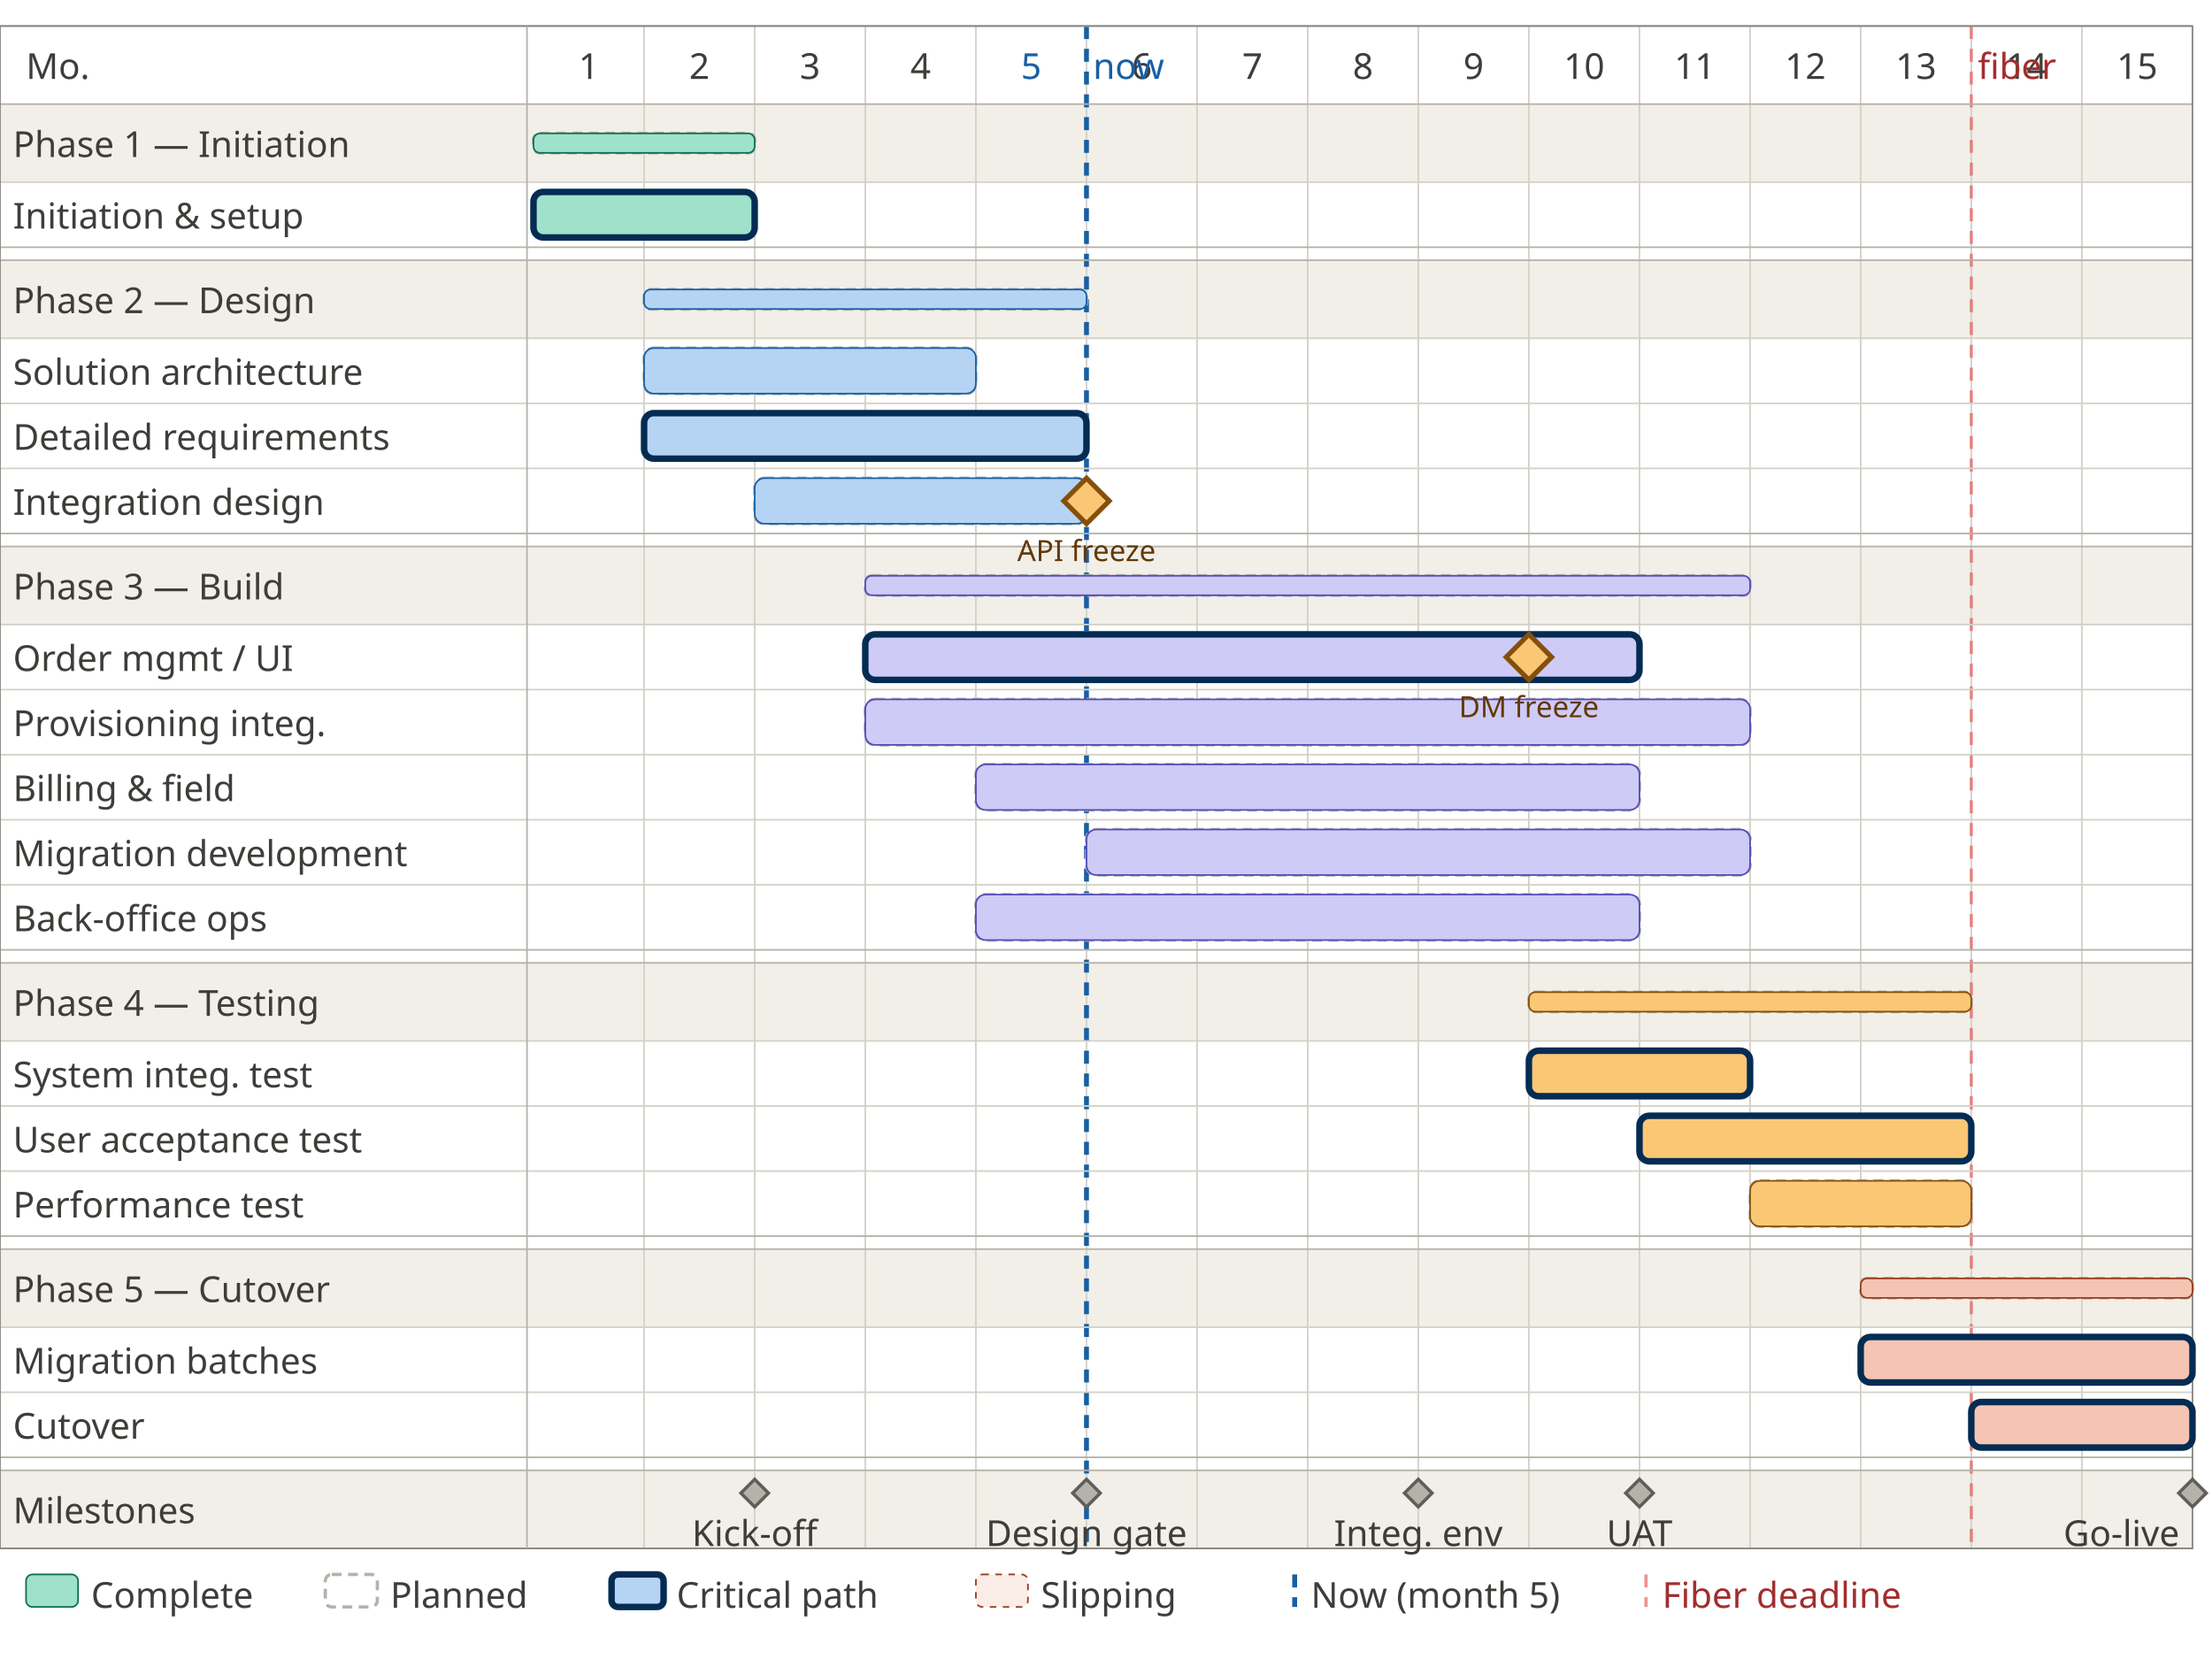
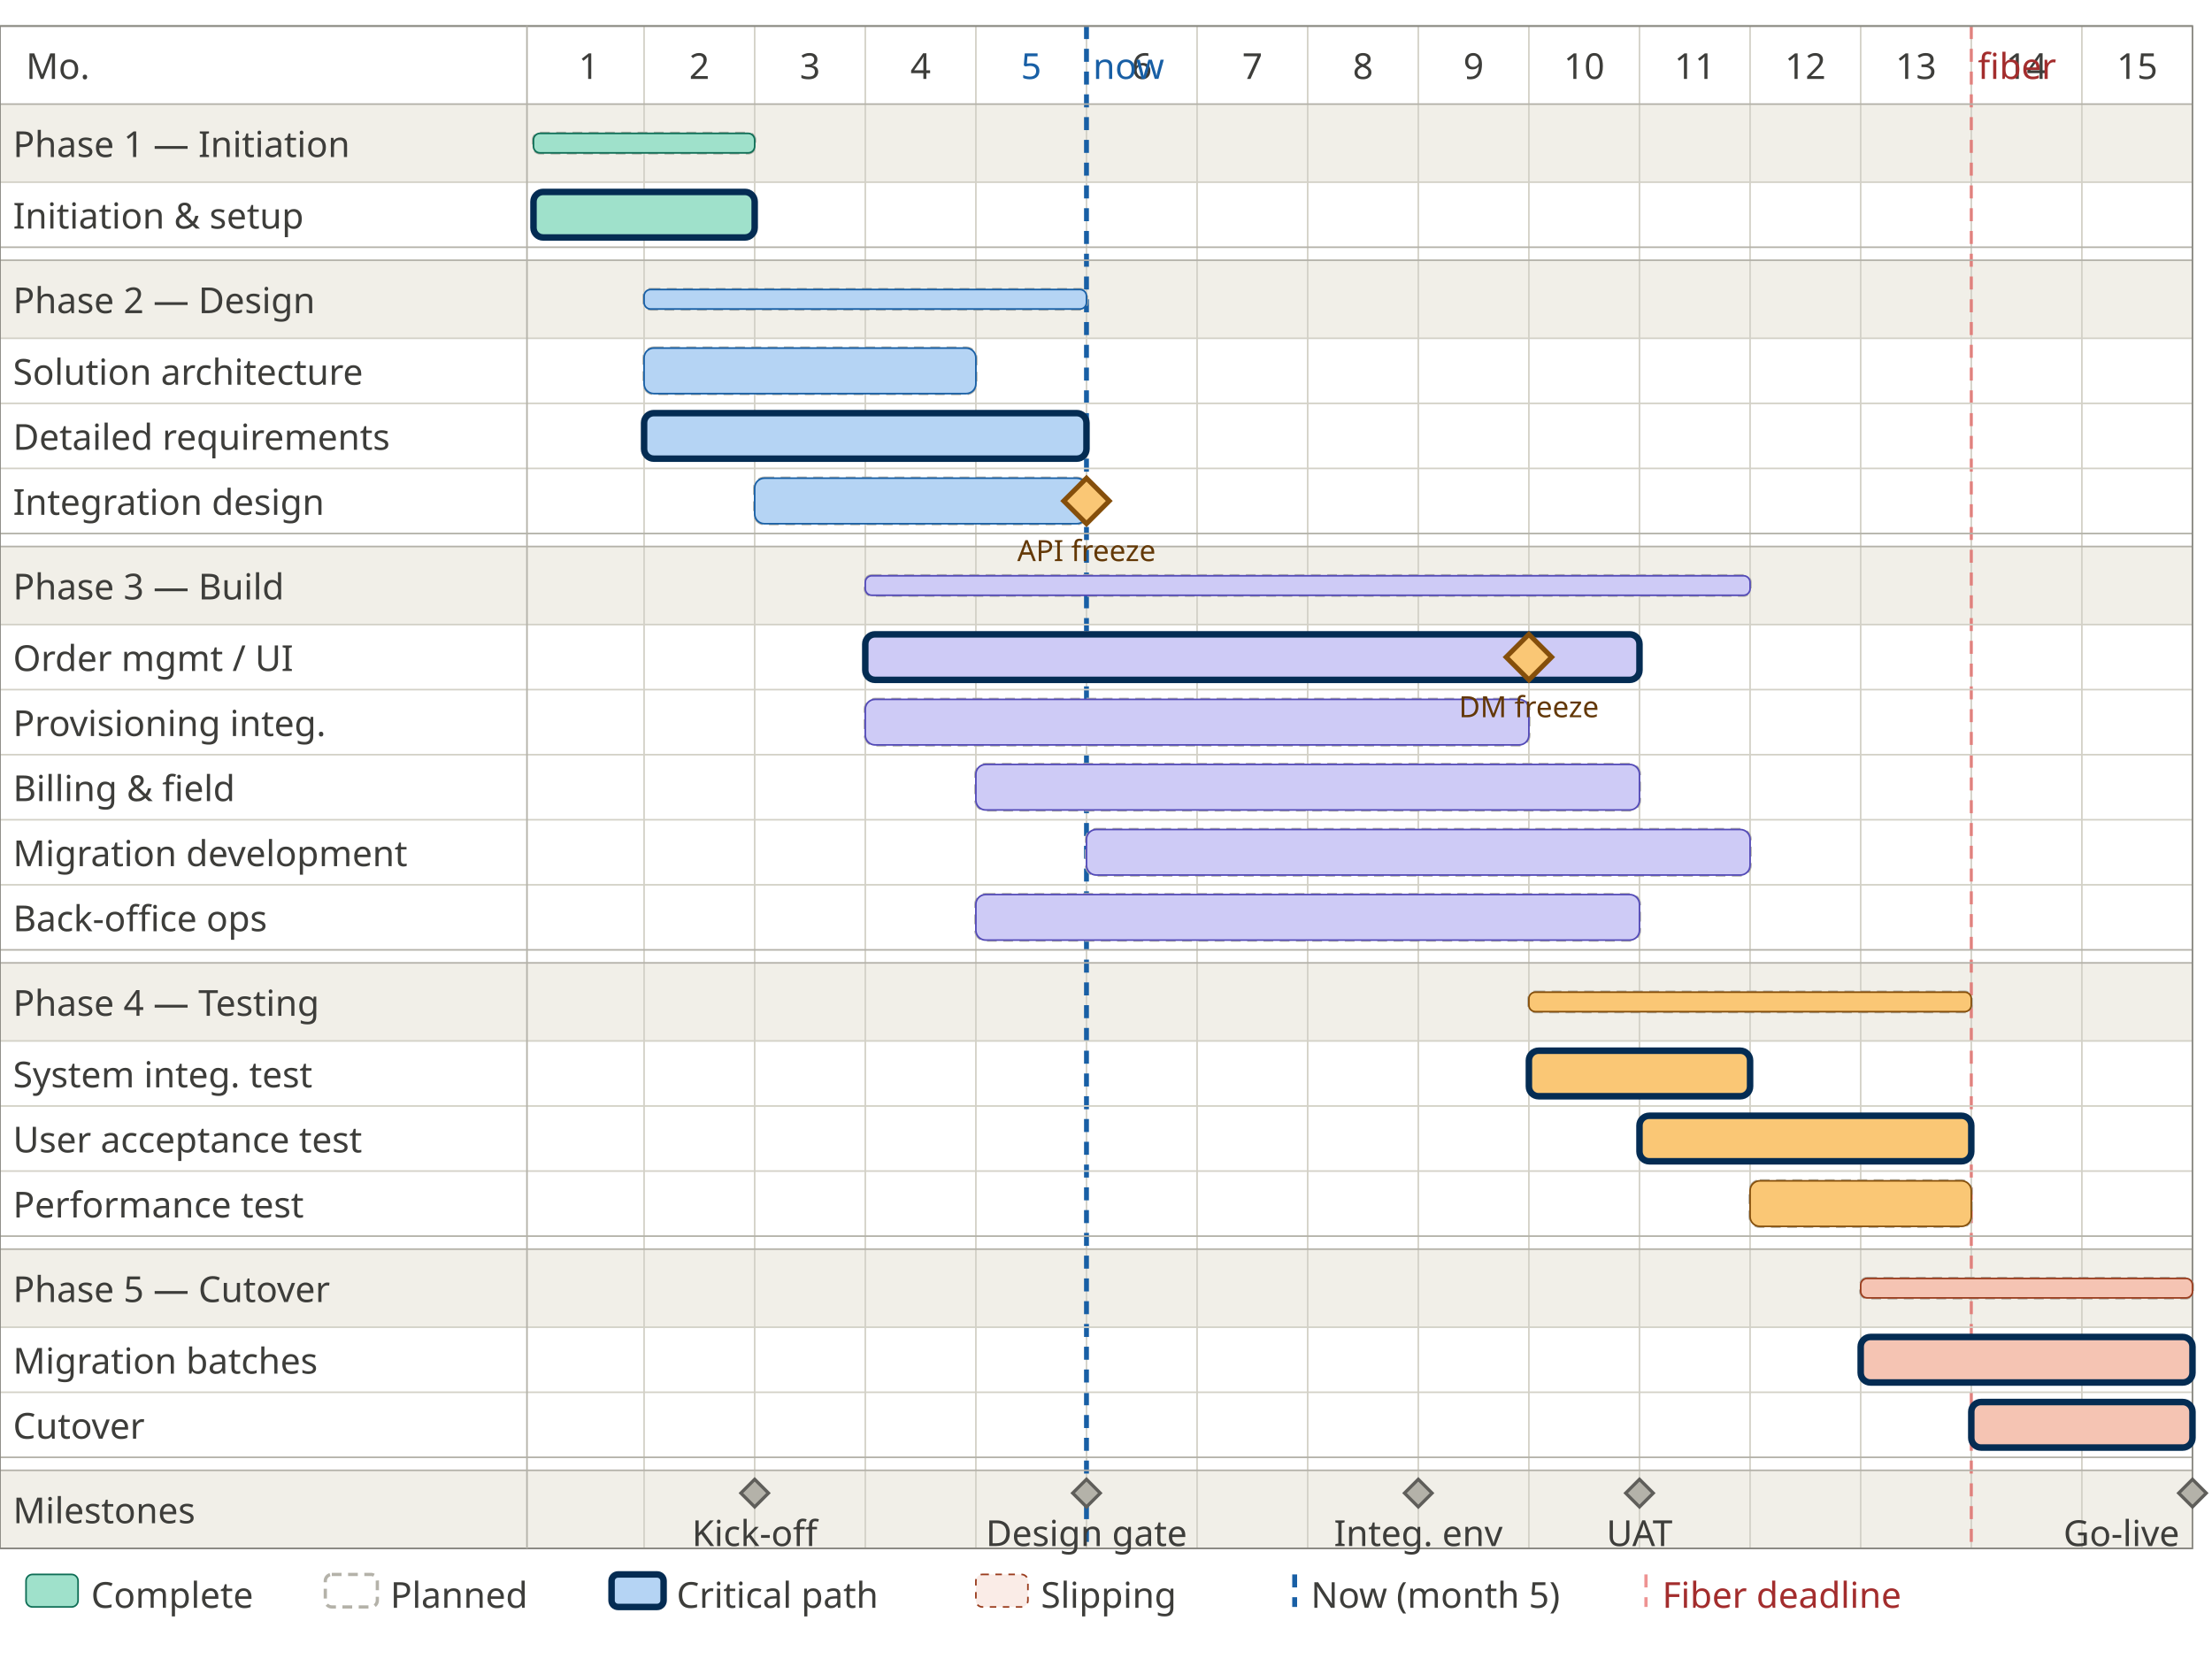
<svg xmlns="http://www.w3.org/2000/svg" width="100%" viewBox="0 0 680 510" style="font-family:sans-serif">
  <defs>
    <style>
  .label  { font-size:11px; fill:#3d3d3a; }
  .danger { fill:#A32D2D; font-size:11px; }
  .grid      { stroke:#D3D1C7; stroke-width:0.5; }
  .grid-sec  { stroke:#B4B2A9; stroke-width:0.5; }
  .border    { stroke:#888780; stroke-width:0.5; fill:none; }
  .today     { stroke:#185FA5; stroke-width:1.5; stroke-dasharray:4 3; }
  .deadline  { stroke:#E24B4A; stroke-width:1; stroke-dasharray:4 3; opacity:0.6; }
  .diamond   { fill:#B4B2A9; stroke:#5F5E5A; stroke-width:1; }
  .row-bg    { fill:#F1EFE8; }
  .ph-teal   { fill:#9FE1CB; stroke:#0F6E56; stroke-width:0.5; }
  .ph-blue   { fill:#B5D4F4; stroke:#185FA5; stroke-width:0.5; }
  .ph-purple { fill:#CECBF6; stroke:#534AB7; stroke-width:0.5; }
  .ph-amber  { fill:#FAC775; stroke:#854F0B; stroke-width:0.5; }
  .ph-coral  { fill:#F5C4B3; stroke:#993C1D; stroke-width:0.5; }
  .planned   { fill:none; stroke:#B4B2A9; stroke-width:1; stroke-dasharray:3 2; }
  .act-teal   { fill:#9FE1CB; stroke:#0F6E56; stroke-width:0.5; }
  .act-blue   { fill:#B5D4F4; stroke:#185FA5; stroke-width:0.5; }
  .act-purple { fill:#CECBF6; stroke:#534AB7; stroke-width:0.5; }
  .slip       { fill:#FAECE7; stroke:#993C1D; stroke-width:0.5; stroke-dasharray:2 2; }
</style>
    <marker id="cparrow" viewBox="0 0 8 8" refX="7" refY="4" markerWidth="5" markerHeight="5" orient="auto-start-reverse">
      <path d="M1 1L7 4L1 7" fill="none" stroke="#042C53" stroke-width="1.5" stroke-linecap="round" stroke-linejoin="round" />
    </marker>
  </defs>
  <rect x="0" y="32" width="674" height="24" class="row-bg" />
  <rect x="0" y="80" width="674" height="24" class="row-bg" />
  <rect x="0" y="168" width="674" height="24" class="row-bg" />
  <rect x="0" y="296" width="674" height="24" class="row-bg" />
  <rect x="0" y="384" width="674" height="24" class="row-bg" />
  <rect x="0" y="452" width="674" height="24" class="row-bg" />
  <line x1="198" y1="8" x2="198" y2="476" class="grid" />
  <line x1="232" y1="8" x2="232" y2="476" class="grid" />
  <line x1="266" y1="8" x2="266" y2="476" class="grid" />
  <line x1="300" y1="8" x2="300" y2="476" class="grid" />
  <line x1="334" y1="8" x2="334" y2="476" class="grid" />
  <line x1="368" y1="8" x2="368" y2="476" class="grid" />
  <line x1="402" y1="8" x2="402" y2="476" class="grid" />
  <line x1="436" y1="8" x2="436" y2="476" class="grid" />
  <line x1="470" y1="8" x2="470" y2="476" class="grid" />
  <line x1="504" y1="8" x2="504" y2="476" class="grid" />
  <line x1="538" y1="8" x2="538" y2="476" class="grid" />
  <line x1="572" y1="8" x2="572" y2="476" class="grid" />
  <line x1="606" y1="8" x2="606" y2="476" class="grid" />
  <line x1="640" y1="8" x2="640" y2="476" class="grid" />
  <line x1="606" y1="8" x2="606" y2="476" class="deadline" />
  <line x1="334" y1="8" x2="334" y2="476" class="today" />
  <line x1="0" y1="8" x2="674" y2="8" class="grid-sec" />
  <line x1="0" y1="32" x2="674" y2="32" class="grid-sec" />
  <line x1="0" y1="56" x2="674" y2="56" class="grid" />
  <line x1="0" y1="76" x2="674" y2="76" class="grid-sec" />
  <line x1="0" y1="80" x2="674" y2="80" class="grid-sec" />
  <line x1="0" y1="104" x2="674" y2="104" class="grid" />
  <line x1="0" y1="124" x2="674" y2="124" class="grid" />
  <line x1="0" y1="144" x2="674" y2="144" class="grid" />
  <line x1="0" y1="164" x2="674" y2="164" class="grid-sec" />
  <line x1="0" y1="168" x2="674" y2="168" class="grid-sec" />
  <line x1="0" y1="192" x2="674" y2="192" class="grid" />
  <line x1="0" y1="212" x2="674" y2="212" class="grid" />
  <line x1="0" y1="232" x2="674" y2="232" class="grid" />
  <line x1="0" y1="252" x2="674" y2="252" class="grid" />
  <line x1="0" y1="272" x2="674" y2="272" class="grid" />
  <line x1="0" y1="292" x2="674" y2="292" class="grid-sec" />
  <line x1="0" y1="296" x2="674" y2="296" class="grid-sec" />
  <line x1="0" y1="320" x2="674" y2="320" class="grid" />
  <line x1="0" y1="340" x2="674" y2="340" class="grid" />
  <line x1="0" y1="360" x2="674" y2="360" class="grid" />
  <line x1="0" y1="380" x2="674" y2="380" class="grid-sec" />
  <line x1="0" y1="384" x2="674" y2="384" class="grid-sec" />
  <line x1="0" y1="408" x2="674" y2="408" class="grid" />
  <line x1="0" y1="428" x2="674" y2="428" class="grid" />
  <line x1="0" y1="448" x2="674" y2="448" class="grid-sec" />
  <line x1="0" y1="452" x2="674" y2="452" class="grid-sec" />
  <line x1="0" y1="476" x2="674" y2="476" class="grid-sec" />
  <rect x="0" y="8" width="674" height="468" class="border" />
  <line x1="162" y1="8" x2="162" y2="476" class="grid-sec" />
  <text class="label" x="8" y="20" dominant-baseline="central">Mo.</text>
  <text class="label" x="181" y="20" text-anchor="middle" dominant-baseline="central">1</text>
  <text class="label" x="215" y="20" text-anchor="middle" dominant-baseline="central">2</text>
  <text class="label" x="249" y="20" text-anchor="middle" dominant-baseline="central">3</text>
  <text class="label" x="283" y="20" text-anchor="middle" dominant-baseline="central">4</text>
  <text class="label" x="317" y="20" text-anchor="middle" dominant-baseline="central" style="font-weight:500;fill:#185FA5">5</text>
  <text class="label" x="351" y="20" text-anchor="middle" dominant-baseline="central">6</text>
  <text class="label" x="385" y="20" text-anchor="middle" dominant-baseline="central">7</text>
  <text class="label" x="419" y="20" text-anchor="middle" dominant-baseline="central">8</text>
  <text class="label" x="453" y="20" text-anchor="middle" dominant-baseline="central">9</text>
  <text class="label" x="487" y="20" text-anchor="middle" dominant-baseline="central">10</text>
  <text class="label" x="521" y="20" text-anchor="middle" dominant-baseline="central">11</text>
  <text class="label" x="555" y="20" text-anchor="middle" dominant-baseline="central">12</text>
  <text class="label" x="589" y="20" text-anchor="middle" dominant-baseline="central">13</text>
  <text class="label" x="623" y="20" text-anchor="middle" dominant-baseline="central">14</text>
  <text class="label" x="657" y="20" text-anchor="middle" dominant-baseline="central">15</text>
  <text class="label" x="4" y="44" dominant-baseline="central">Phase 1 — Initiation</text>
  <text class="label" x="4" y="92" dominant-baseline="central">Phase 2 — Design</text>
  <text class="label" x="4" y="180" dominant-baseline="central">Phase 3 — Build</text>
  <text class="label" x="4" y="308" dominant-baseline="central">Phase 4 — Testing</text>
  <text class="label" x="4" y="396" dominant-baseline="central">Phase 5 — Cutover</text>
  <text class="label" x="4" y="464" dominant-baseline="central">Milestones</text>
  <text class="label" x="4" y="66" dominant-baseline="central">Initiation &amp; setup</text>
  <text class="label" x="4" y="114" dominant-baseline="central">Solution architecture</text>
  <text class="label" x="4" y="134" dominant-baseline="central">Detailed requirements</text>
  <text class="label" x="4" y="154" dominant-baseline="central">Integration design</text>
  <text class="label" x="4" y="202" dominant-baseline="central">Order mgmt / UI</text>
  <text class="label" x="4" y="222" dominant-baseline="central">Provisioning integ.</text>
  <text class="label" x="4" y="242" dominant-baseline="central">Billing &amp; field</text>
  <text class="label" x="4" y="262" dominant-baseline="central">Migration development</text>
  <text class="label" x="4" y="282" dominant-baseline="central">Back-office ops</text>
  <text class="label" x="4" y="330" dominant-baseline="central">System integ. test</text>
  <text class="label" x="4" y="350" dominant-baseline="central">User acceptance test</text>
  <text class="label" x="4" y="370" dominant-baseline="central">Performance test</text>
  <text class="label" x="4" y="418" dominant-baseline="central">Migration batches</text>
  <text class="label" x="4" y="438" dominant-baseline="central">Cutover</text>
  <rect x="164" y="41" width="68" height="6" rx="2" class="planned" />
  <rect x="164" y="59" width="68" height="14" rx="3" class="planned" />
  <rect x="198" y="89" width="136" height="6" rx="2" class="planned" />
  <rect x="198" y="107" width="102" height="14" rx="3" class="planned" />
  <rect x="198" y="127" width="136" height="14" rx="3" class="planned" />
  <rect x="232" y="147" width="102" height="14" rx="3" class="planned" />
  <rect x="266" y="177" width="272" height="6" rx="2" class="planned" />
  <rect x="266" y="195" width="238" height="14" rx="3" class="planned" />
-   <rect x="266" y="215" width="272" height="14" rx="3" class="planned" />
+   <rect x="266" y="215" width="204" height="14" rx="3" class="planned" />
  <rect x="300" y="235" width="204" height="14" rx="3" class="planned" />
  <rect x="334" y="255" width="204" height="14" rx="3" class="planned" />
  <rect x="300" y="275" width="204" height="14" rx="3" class="planned" />
  <rect x="470" y="305" width="136" height="6" rx="2" class="planned" />
  <rect x="470" y="323" width="68" height="14" rx="3" class="planned" />
  <rect x="504" y="343" width="102" height="14" rx="3" class="planned" />
  <rect x="538" y="363" width="68" height="14" rx="3" class="planned" />
  <rect x="572" y="393" width="102" height="6" rx="2" class="planned" />
  <rect x="572" y="411" width="102" height="14" rx="3" class="planned" />
  <rect x="606" y="431" width="68" height="14" rx="3" class="planned" />
  <rect x="164" y="41" width="68" height="6" rx="2" class="ph-teal" />
  <rect x="198" y="89" width="136" height="6" rx="2" class="ph-blue" />
  <rect x="266" y="177" width="272" height="6" rx="2" class="ph-purple" />
  <rect x="470" y="305" width="136" height="6" rx="2" class="ph-amber" />
  <rect x="572" y="393" width="102" height="6" rx="2" class="ph-coral" />
  <rect x="198" y="107" width="102" height="14" rx="3" class="ph-blue" />
  <rect x="232" y="147" width="102" height="14" rx="3" class="ph-blue" />
-   <rect x="266" y="215" width="272" height="14" rx="3" class="ph-purple" />
+   <rect x="266" y="215" width="204" height="14" rx="3" class="ph-purple" />
  <rect x="300" y="235" width="204" height="14" rx="3" class="ph-purple" />
  <rect x="334" y="255" width="204" height="14" rx="3" class="ph-purple" />
  <rect x="300" y="275" width="204" height="14" rx="3" class="ph-purple" />
  <rect x="538" y="363" width="68" height="14" rx="3" class="ph-amber" />
  <rect x="164" y="59" width="68" height="14" rx="3" style="fill:#9FE1CB; stroke:#042C53; stroke-width:2" />
  <rect x="198" y="127" width="136" height="14" rx="3" style="fill:#B5D4F4; stroke:#042C53; stroke-width:2" />
  <rect x="266" y="195" width="238" height="14" rx="3" style="fill:#CECBF6; stroke:#042C53; stroke-width:2" />
  <rect x="470" y="323" width="68" height="14" rx="3" style="fill:#FAC775; stroke:#042C53; stroke-width:2" />
  <rect x="504" y="343" width="102" height="14" rx="3" style="fill:#FAC775; stroke:#042C53; stroke-width:2" />
  <rect x="572" y="411" width="102" height="14" rx="3" style="fill:#F5C4B3; stroke:#042C53; stroke-width:2" />
  <rect x="606" y="431" width="68" height="14" rx="3" style="fill:#F5C4B3; stroke:#042C53; stroke-width:2" />
  <polygon points="334,147 341,154 334,161 327,154" fill="#FAC775" stroke="#854F0B" stroke-width="1.5" />
  <text style="font-size:9px;fill:#633806" x="334" y="169" text-anchor="middle" dominant-baseline="central">API freeze</text>
  <polygon points="470,195 477,202 470,209 463,202" fill="#FAC775" stroke="#854F0B" stroke-width="1.5" />
  <text style="font-size:9px;fill:#633806" x="470" y="217" text-anchor="middle" dominant-baseline="central">DM freeze</text>
  <rect x="229" y="456" width="6" height="6" transform="rotate(45 232 459)" class="diamond" />
  <rect x="331" y="456" width="6" height="6" transform="rotate(45 334 459)" class="diamond" />
  <rect x="433" y="456" width="6" height="6" transform="rotate(45 436 459)" class="diamond" />
  <rect x="501" y="456" width="6" height="6" transform="rotate(45 504 459)" class="diamond" />
  <rect x="671" y="456" width="6" height="6" transform="rotate(45 674 459)" class="diamond" />
  <text class="label" x="232" y="471" text-anchor="middle" dominant-baseline="central">Kick-off</text>
  <text class="label" x="334" y="471" text-anchor="middle" dominant-baseline="central">Design gate</text>
  <text class="label" x="436" y="471" text-anchor="middle" dominant-baseline="central">Integ. env</text>
  <text class="label" x="504" y="471" text-anchor="middle" dominant-baseline="central">UAT</text>
  <text class="label" x="670" y="471" text-anchor="end" dominant-baseline="central">Go-live</text>
  <text class="label" x="336" y="20" dominant-baseline="central" style="font-weight:500;fill:#185FA5">now</text>
  <text class="danger" x="608" y="20" dominant-baseline="central">fiber</text>
  <rect x="8" y="484" width="16" height="10" rx="2" class="act-teal" />
  <text class="label" x="28" y="490" dominant-baseline="central">Complete</text>
  <rect x="100" y="484" width="16" height="10" rx="2" style="fill:none;stroke:#B4B2A9;stroke-width:1;stroke-dasharray:3 2" />
  <text class="label" x="120" y="490" dominant-baseline="central">Planned</text>
  <rect x="188" y="484" width="16" height="10" rx="2" style="fill:#B5D4F4; stroke:#042C53; stroke-width:2" />
  <text class="label" x="208" y="490" dominant-baseline="central">Critical path</text>
  <rect x="300" y="484" width="16" height="10" rx="2" class="slip" />
  <text class="label" x="320" y="490" dominant-baseline="central">Slipping</text>
  <line x1="398" y1="484" x2="398" y2="494" style="stroke:#185FA5;stroke-width:1.5;stroke-dasharray:4 3" />
  <text class="label" x="403" y="490" dominant-baseline="central">Now (month 5)</text>
  <line x1="506" y1="484" x2="506" y2="494" class="deadline" />
  <text class="danger" x="511" y="490" dominant-baseline="central">Fiber deadline</text>
</svg>
